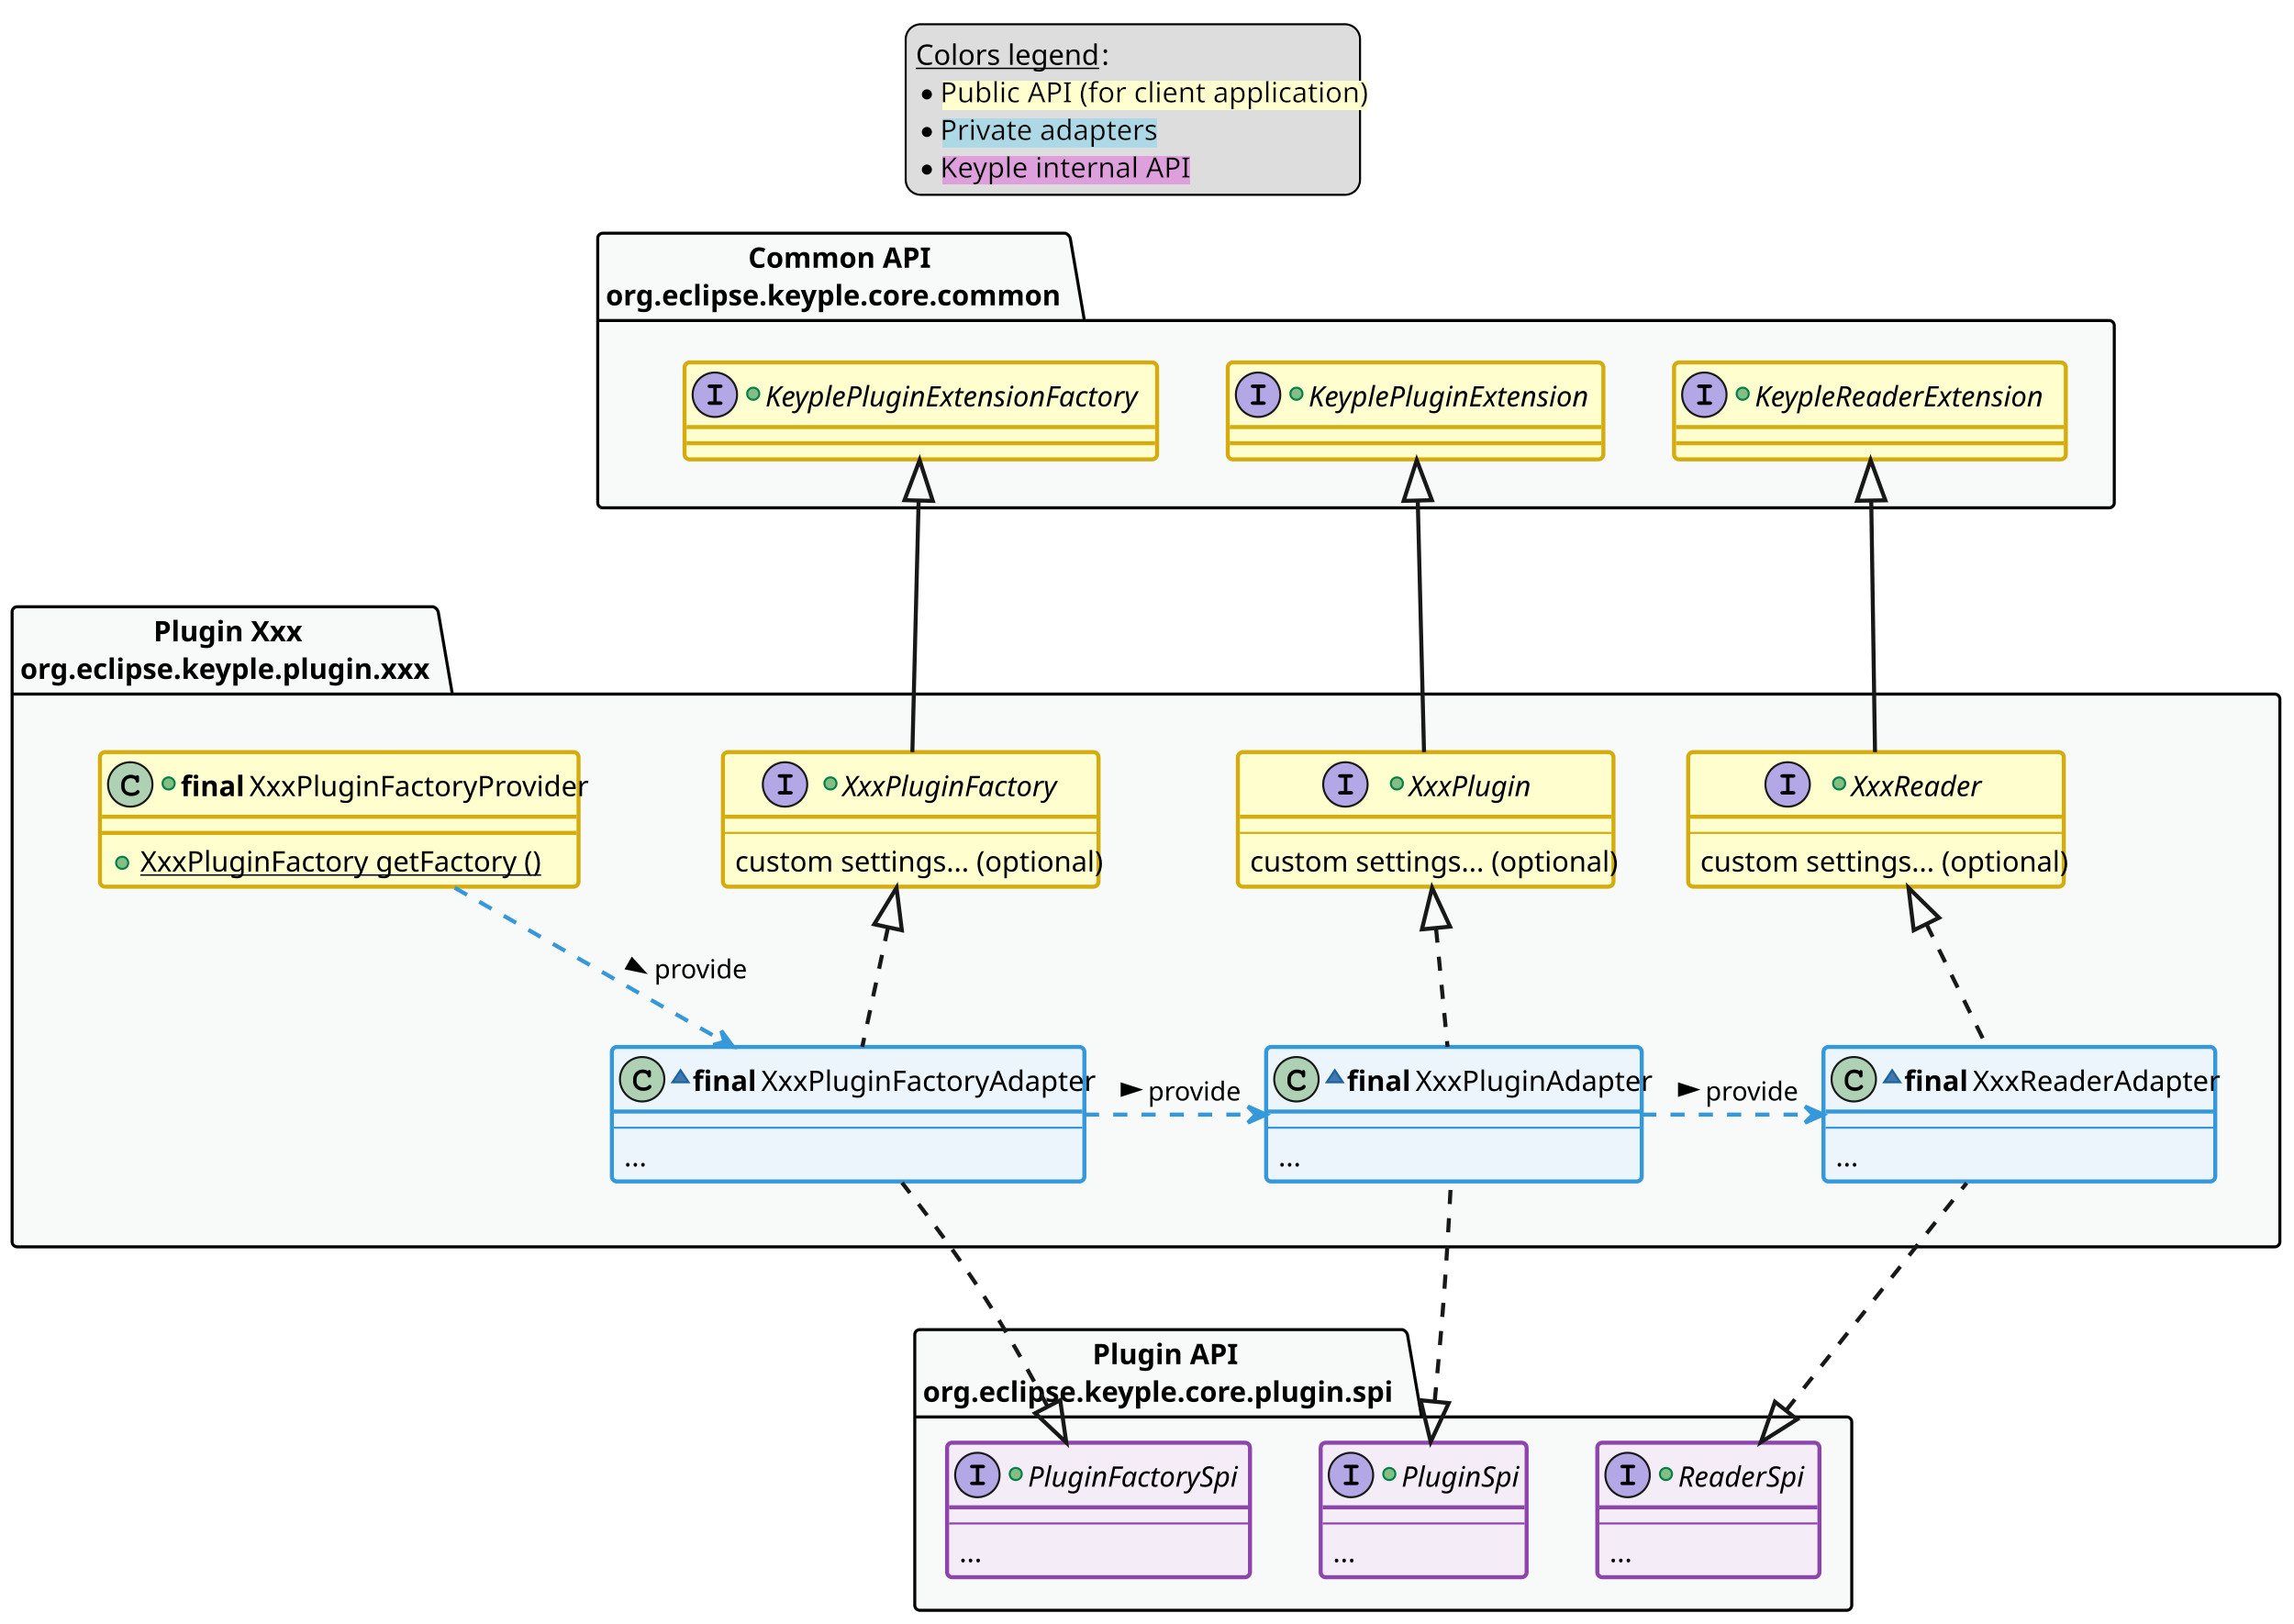
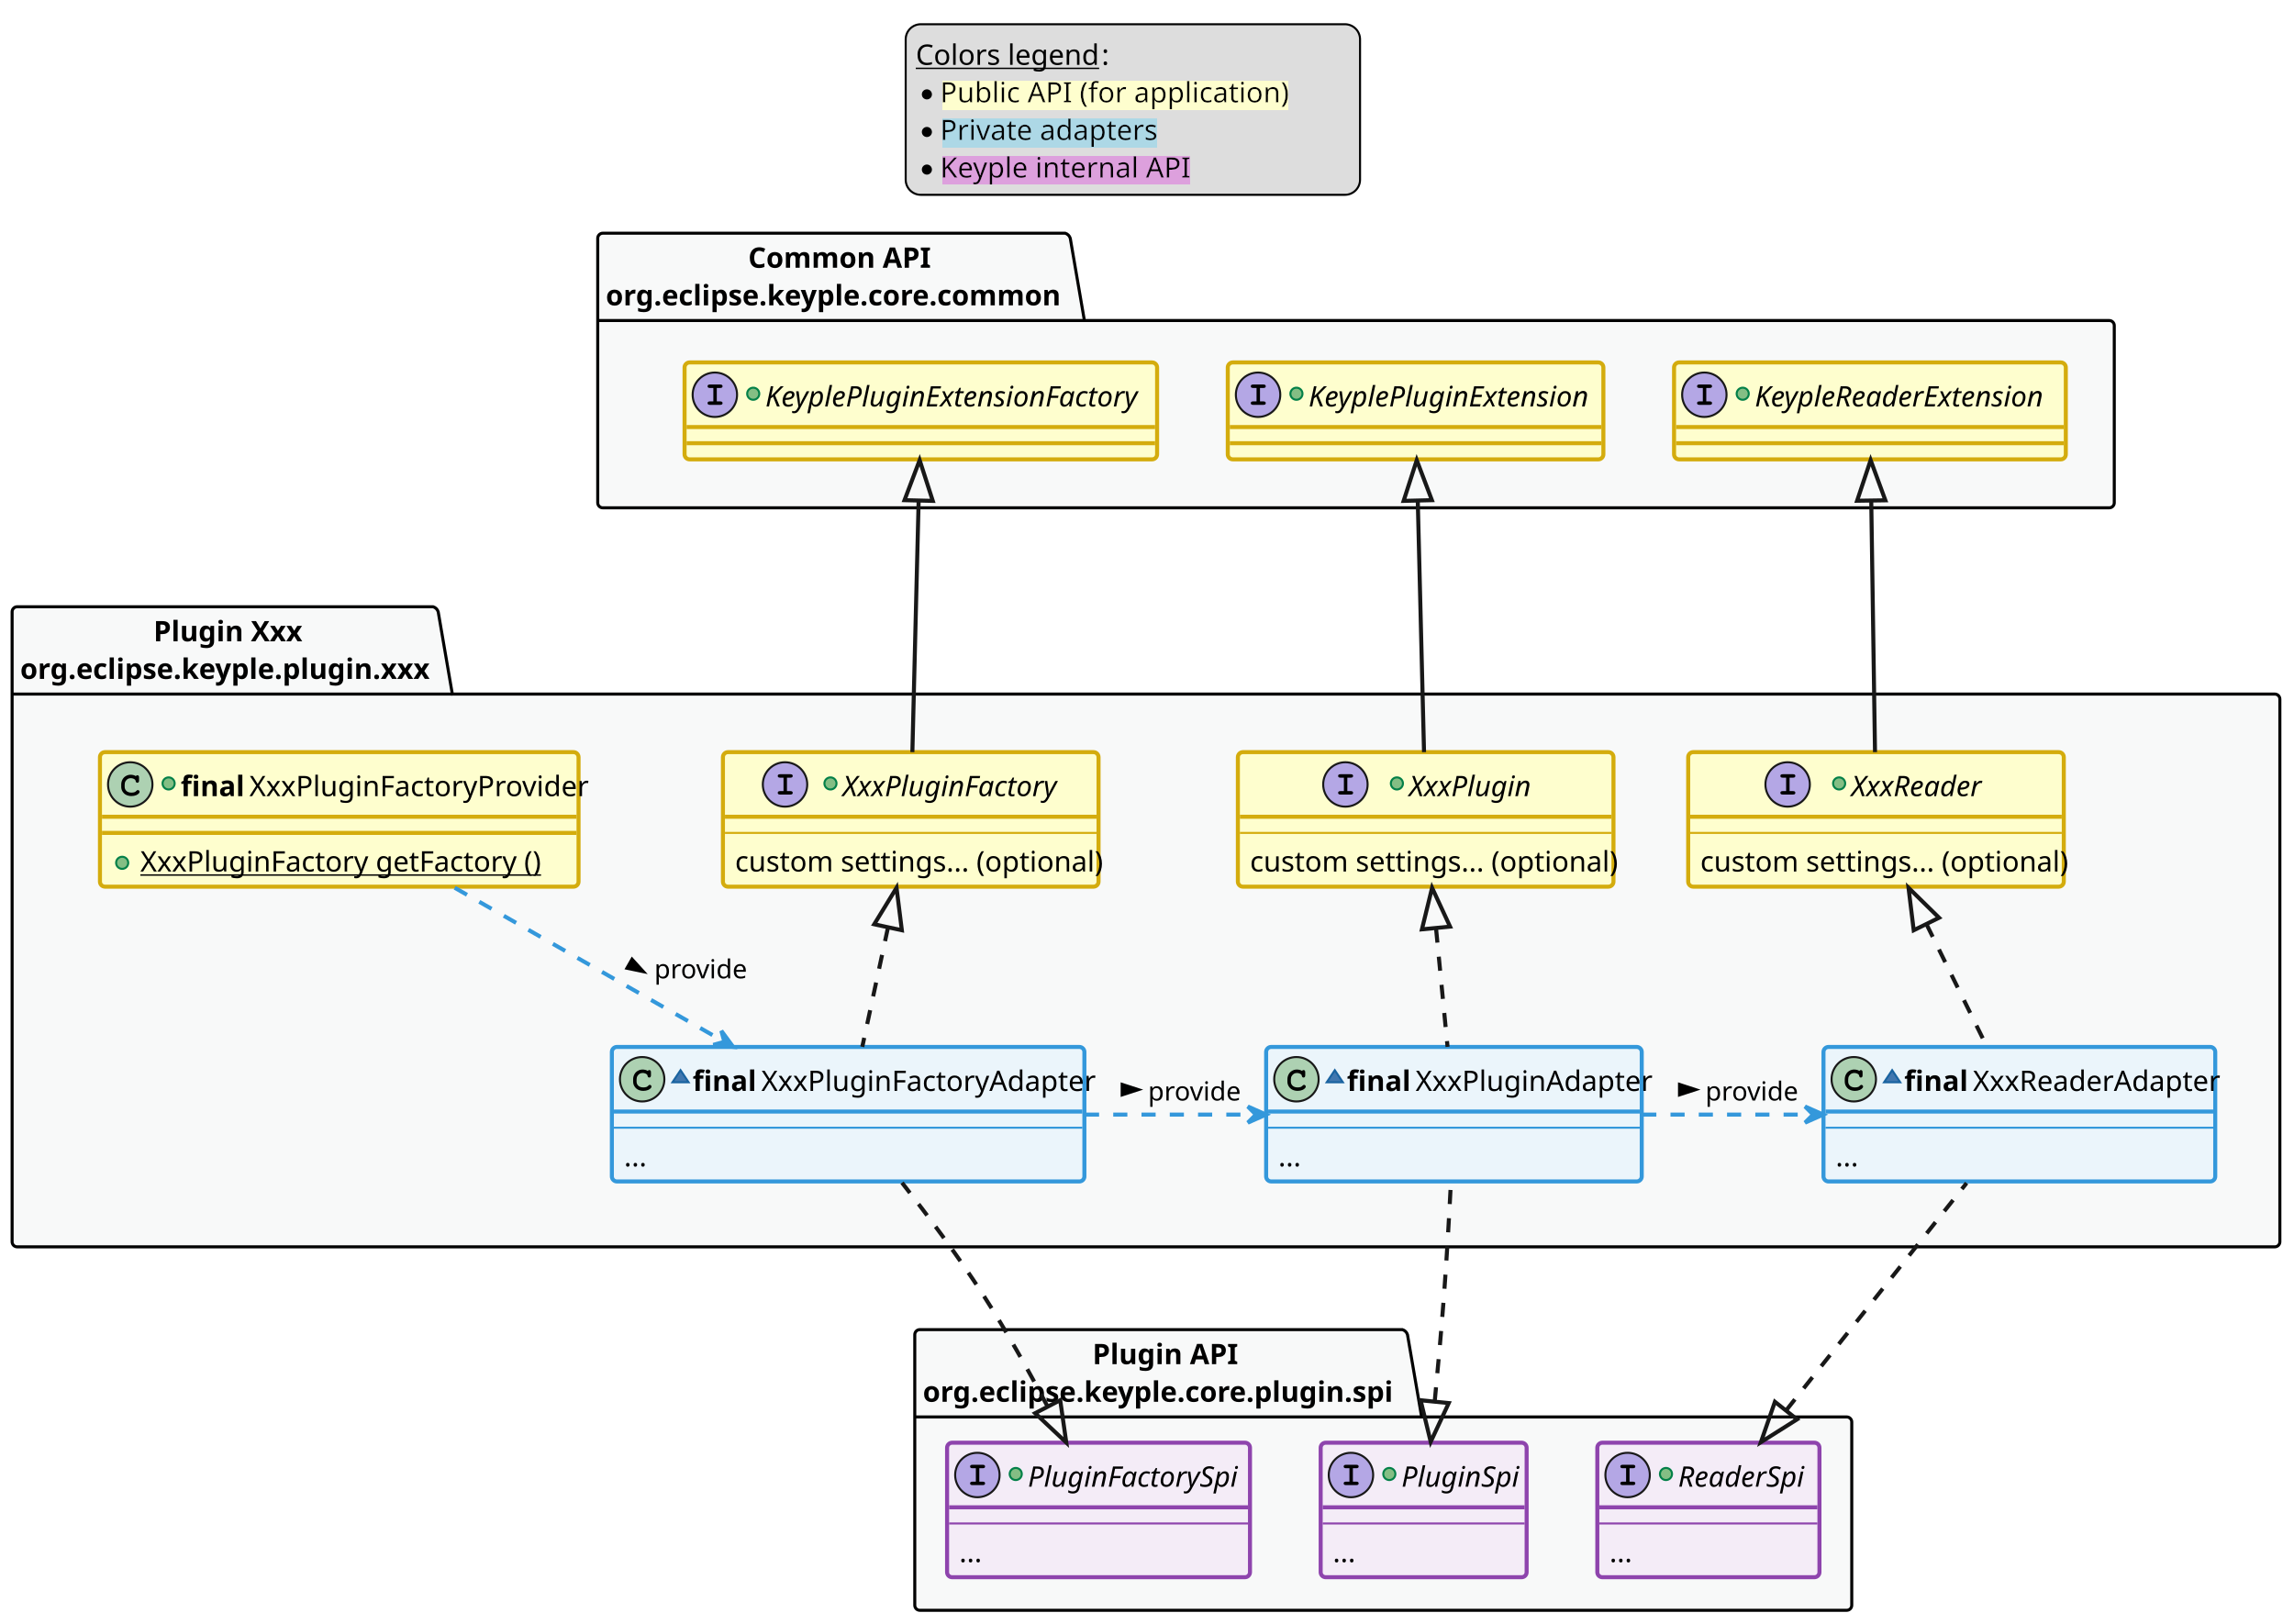
<svg xmlns="http://www.w3.org/2000/svg" contentStyleType="text/css" height="804px" preserveAspectRatio="none" style="width:1136px;height:804px;background:#FFFFFF;" version="1.1" viewBox="0 0 1136 804" width="1136px" zoomAndPan="magnify">
  <defs>
    <filter height="1" id="b1p5u5qzagw3wn0" width="1" x="0" y="0">
      <feFlood flood-color="#FEFECE" result="flood" />
      <feComposite in="SourceGraphic" in2="flood" operator="over" />
    </filter>
    <filter height="1" id="b1p5u5qzagw3wn1" width="1" x="0" y="0">
      <feFlood flood-color="#ADD8E6" result="flood" />
      <feComposite in="SourceGraphic" in2="flood" operator="over" />
    </filter>
    <filter height="1" id="b1p5u5qzagw3wn2" width="1" x="0" y="0">
      <feFlood flood-color="#DDA0DD" result="flood" />
      <feComposite in="SourceGraphic" in2="flood" operator="over" />
    </filter>
  </defs>
  <g>
    <rect fill="#DDDDDD" height="84.484" id="_legend" rx="7.5" ry="7.5" style="stroke:#000000;stroke-width:1.0;" width="225" x="448.5" y="12" />
    <text fill="#000000" font-family="sans-serif" font-size="14" lengthAdjust="spacing" text-decoration="underline" textLength="88" x="453.5" y="32.107">Colors legend</text>
    <text fill="#000000" font-family="sans-serif" font-size="14" lengthAdjust="spacing" textLength="4" x="545.5" y="32.107">:</text>
    <ellipse cx="459" cy="46.742" fill="#000000" rx="2.5" ry="2.5" style="stroke:#000000;stroke-width:0.0;" />
-     <text fill="#000000" filter="url(#b1p5u5qzagw3wn0)" font-family="sans-serif" font-size="14" lengthAdjust="spacing" textLength="203" x="465.5" y="50.728">Public API (for client application)</text>
+     <text fill="#000000" filter="url(#b1p5u5qzagw3wn0)" font-family="sans-serif" font-size="14" lengthAdjust="spacing" textLength="203" x="465.5" y="50.728">Public API (for application)</text>
    <ellipse cx="459" cy="65.363" fill="#000000" rx="2.5" ry="2.5" style="stroke:#000000;stroke-width:0.0;" />
    <text fill="#000000" filter="url(#b1p5u5qzagw3wn1)" font-family="sans-serif" font-size="14" lengthAdjust="spacing" textLength="104" x="465.5" y="69.35">Private adapters</text>
    <ellipse cx="459" cy="83.984" fill="#000000" rx="2.5" ry="2.5" style="stroke:#000000;stroke-width:0.0;" />
    <text fill="#000000" filter="url(#b1p5u5qzagw3wn2)" font-family="sans-serif" font-size="14" lengthAdjust="spacing" textLength="119" x="465.5" y="87.971">Keyple internal API</text>
    <g id="cluster_commonApi">
      <path d="M298.5,115.498 L527.5,115.498 A3.75,3.75 0 0 1 530,117.998 L537,158.74 L1044.5,158.74 A2.5,2.5 0 0 1 1047,161.24 L1047,248.998 A2.5,2.5 0 0 1 1044.5,251.498 L298.5,251.498 A2.5,2.5 0 0 1 296,248.998 L296,117.998 A2.5,2.5 0 0 1 298.5,115.498 " fill="#F8F9F9" style="stroke:#000000;stroke-width:1.5;" />
      <line style="stroke:#000000;stroke-width:1.5;" x1="296" x2="537" y1="158.74" y2="158.74" />
      <text fill="#000000" font-family="sans-serif" font-size="14" font-weight="bold" lengthAdjust="spacing" textLength="87" x="370.5" y="132.606">Common API</text>
      <text fill="#000000" font-family="sans-serif" font-size="14" font-weight="bold" lengthAdjust="spacing" textLength="228" x="300" y="151.227">org.eclipse.keyple.core.common</text>
    </g>
    <g id="cluster_pluginSpi">
      <path d="M455.5,658.498 L694.5,658.498 A3.75,3.75 0 0 1 697,660.998 L704,701.74 L914.5,701.74 A2.5,2.5 0 0 1 917,704.24 L917,794.998 A2.5,2.5 0 0 1 914.5,797.498 L455.5,797.498 A2.5,2.5 0 0 1 453,794.998 L453,660.998 A2.5,2.5 0 0 1 455.5,658.498 " fill="#F8F9F9" style="stroke:#000000;stroke-width:1.5;" />
      <line style="stroke:#000000;stroke-width:1.5;" x1="453" x2="704" y1="701.74" y2="701.74" />
      <text fill="#000000" font-family="sans-serif" font-size="14" font-weight="bold" lengthAdjust="spacing" textLength="70" x="541" y="675.606">Plugin API</text>
      <text fill="#000000" font-family="sans-serif" font-size="14" font-weight="bold" lengthAdjust="spacing" textLength="238" x="457" y="694.227">org.eclipse.keyple.core.plugin.spi</text>
    </g>
    <g id="cluster_specificPluginApi">
      <path d="M8.5,300.498 L214.5,300.498 A3.75,3.75 0 0 1 217,302.998 L224,343.74 L1126.5,343.74 A2.5,2.5 0 0 1 1129,346.24 L1129,614.998 A2.5,2.5 0 0 1 1126.5,617.498 L8.5,617.498 A2.5,2.5 0 0 1 6,614.998 L6,302.998 A2.5,2.5 0 0 1 8.5,300.498 " fill="#F8F9F9" style="stroke:#000000;stroke-width:1.5;" />
      <line style="stroke:#000000;stroke-width:1.5;" x1="6" x2="224" y1="343.74" y2="343.74" />
      <text fill="#000000" font-family="sans-serif" font-size="14" font-weight="bold" lengthAdjust="spacing" textLength="73" x="76" y="317.606">Plugin Xxx</text>
      <text fill="#000000" font-family="sans-serif" font-size="14" font-weight="bold" lengthAdjust="spacing" textLength="205" x="10" y="336.227">org.eclipse.keyple.plugin.xxx</text>
    </g>
    <g id="elem_KeyplePluginExtensionFactory">
      <rect codeLine="59" fill="#FEFECE" height="48" id="KeyplePluginExtensionFactory" rx="2.5" ry="2.5" style="stroke:#D4AC0D;stroke-width:2.0;" width="234" x="339" y="179.498" />
      <ellipse cx="354" cy="195.498" fill="#B4A7E5" rx="11" ry="11" style="stroke:#181818;stroke-width:1.0;" />
      <path d="M354.953,192.139 L354.953,198.795 L356.672,198.795 Q357.281,198.795 357.547,199.029 Q357.812,199.264 357.812,199.654 Q357.812,200.029 357.547,200.264 Q357.281,200.498 356.672,200.498 L351.531,200.498 Q350.922,200.498 350.656,200.264 Q350.391,200.029 350.391,199.639 Q350.391,199.264 350.656,199.029 Q350.922,198.795 351.531,198.795 L353.25,198.795 L353.25,192.139 L351.531,192.139 Q350.922,192.139 350.656,191.904 Q350.391,191.67 350.391,191.279 Q350.391,190.904 350.656,190.67 Q350.922,190.435 351.531,190.435 L356.672,190.435 Q357.281,190.435 357.547,190.67 Q357.812,190.904 357.812,191.279 Q357.812,191.67 357.547,191.904 Q357.281,192.139 356.672,192.139 L354.953,192.139 Z " fill="#000000" />
      <ellipse cx="373" cy="194.998" fill="#84BE84" rx="3" ry="3" style="stroke:#038048;stroke-width:1.0;" />
      <text fill="#000000" font-family="sans-serif" font-size="14" font-style="italic" lengthAdjust="spacing" textLength="191" x="379" y="201.295">KeyplePluginExtensionFactory</text>
      <line style="stroke:#D4AC0D;stroke-width:2.0;" x1="340" x2="572" y1="211.498" y2="211.498" />
      <line style="stroke:#D4AC0D;stroke-width:2.0;" x1="340" x2="572" y1="219.498" y2="219.498" />
    </g>
    <g id="elem_KeyplePluginExtension">
      <rect codeLine="61" fill="#FEFECE" height="48" id="KeyplePluginExtension" rx="2.5" ry="2.5" style="stroke:#D4AC0D;stroke-width:2.0;" width="186" x="608" y="179.498" />
      <ellipse cx="623" cy="195.498" fill="#B4A7E5" rx="11" ry="11" style="stroke:#181818;stroke-width:1.0;" />
      <path d="M623.953,192.139 L623.953,198.795 L625.672,198.795 Q626.281,198.795 626.547,199.029 Q626.812,199.264 626.812,199.654 Q626.812,200.029 626.547,200.264 Q626.281,200.498 625.672,200.498 L620.531,200.498 Q619.922,200.498 619.656,200.264 Q619.391,200.029 619.391,199.639 Q619.391,199.264 619.656,199.029 Q619.922,198.795 620.531,198.795 L622.25,198.795 L622.25,192.139 L620.531,192.139 Q619.922,192.139 619.656,191.904 Q619.391,191.67 619.391,191.279 Q619.391,190.904 619.656,190.67 Q619.922,190.435 620.531,190.435 L625.672,190.435 Q626.281,190.435 626.547,190.67 Q626.812,190.904 626.812,191.279 Q626.812,191.67 626.547,191.904 Q626.281,192.139 625.672,192.139 L623.953,192.139 Z " fill="#000000" />
      <ellipse cx="642" cy="194.998" fill="#84BE84" rx="3" ry="3" style="stroke:#038048;stroke-width:1.0;" />
      <text fill="#000000" font-family="sans-serif" font-size="14" font-style="italic" lengthAdjust="spacing" textLength="143" x="648" y="201.295">KeyplePluginExtension</text>
      <line style="stroke:#D4AC0D;stroke-width:2.0;" x1="609" x2="793" y1="211.498" y2="211.498" />
      <line style="stroke:#D4AC0D;stroke-width:2.0;" x1="609" x2="793" y1="219.498" y2="219.498" />
    </g>
    <g id="elem_KeypleReaderExtension">
      <rect codeLine="63" fill="#FEFECE" height="48" id="KeypleReaderExtension" rx="2.5" ry="2.5" style="stroke:#D4AC0D;stroke-width:2.0;" width="194" x="829" y="179.498" />
      <ellipse cx="844" cy="195.498" fill="#B4A7E5" rx="11" ry="11" style="stroke:#181818;stroke-width:1.0;" />
      <path d="M844.953,192.139 L844.953,198.795 L846.672,198.795 Q847.281,198.795 847.547,199.029 Q847.812,199.264 847.812,199.654 Q847.812,200.029 847.547,200.264 Q847.281,200.498 846.672,200.498 L841.531,200.498 Q840.922,200.498 840.656,200.264 Q840.391,200.029 840.391,199.639 Q840.391,199.264 840.656,199.029 Q840.922,198.795 841.531,198.795 L843.25,198.795 L843.25,192.139 L841.531,192.139 Q840.922,192.139 840.656,191.904 Q840.391,191.67 840.391,191.279 Q840.391,190.904 840.656,190.67 Q840.922,190.435 841.531,190.435 L846.672,190.435 Q847.281,190.435 847.547,190.67 Q847.812,190.904 847.812,191.279 Q847.812,191.67 847.547,191.904 Q847.281,192.139 846.672,192.139 L844.953,192.139 Z " fill="#000000" />
      <ellipse cx="863" cy="194.998" fill="#84BE84" rx="3" ry="3" style="stroke:#038048;stroke-width:1.0;" />
      <text fill="#000000" font-family="sans-serif" font-size="14" font-style="italic" lengthAdjust="spacing" textLength="151" x="869" y="201.295">KeypleReaderExtension</text>
      <line style="stroke:#D4AC0D;stroke-width:2.0;" x1="830" x2="1022" y1="211.498" y2="211.498" />
      <line style="stroke:#D4AC0D;stroke-width:2.0;" x1="830" x2="1022" y1="219.498" y2="219.498" />
    </g>
    <g id="elem_ReaderSpi">
      <rect codeLine="137" fill="#F4ECF7" height="66.621" id="ReaderSpi" rx="2.5" ry="2.5" style="stroke:#8E44AD;stroke-width:2.0;" width="110" x="791" y="714.498" />
      <ellipse cx="806" cy="730.498" fill="#B4A7E5" rx="11" ry="11" style="stroke:#181818;stroke-width:1.0;" />
      <path d="M806.953,727.139 L806.953,733.795 L808.672,733.795 Q809.281,733.795 809.547,734.029 Q809.812,734.264 809.812,734.654 Q809.812,735.029 809.547,735.264 Q809.281,735.498 808.672,735.498 L803.531,735.498 Q802.922,735.498 802.656,735.264 Q802.391,735.029 802.391,734.639 Q802.391,734.264 802.656,734.029 Q802.922,733.795 803.531,733.795 L805.25,733.795 L805.25,727.139 L803.531,727.139 Q802.922,727.139 802.656,726.904 Q802.391,726.67 802.391,726.279 Q802.391,725.904 802.656,725.67 Q802.922,725.436 803.531,725.436 L808.672,725.436 Q809.281,725.436 809.547,725.67 Q809.812,725.904 809.812,726.279 Q809.812,726.67 809.547,726.904 Q809.281,727.139 808.672,727.139 L806.953,727.139 Z " fill="#000000" />
      <ellipse cx="825" cy="729.998" fill="#84BE84" rx="3" ry="3" style="stroke:#038048;stroke-width:1.0;" />
      <text fill="#000000" font-family="sans-serif" font-size="14" font-style="italic" lengthAdjust="spacing" textLength="67" x="831" y="736.295">ReaderSpi</text>
      <line style="stroke:#8E44AD;stroke-width:2.0;" x1="792" x2="900" y1="746.498" y2="746.498" />
      <line style="stroke:#8E44AD;stroke-width:1.0;" x1="792" x2="900" y1="754.498" y2="754.498" />
      <text fill="#000000" font-family="sans-serif" font-size="14" lengthAdjust="spacing" textLength="12" x="797" y="773.606">...</text>
    </g>
    <g id="elem_PluginSpi">
      <rect codeLine="138" fill="#F4ECF7" height="66.621" id="PluginSpi" rx="2.5" ry="2.5" style="stroke:#8E44AD;stroke-width:2.0;" width="102" x="654" y="714.498" />
      <ellipse cx="669" cy="730.498" fill="#B4A7E5" rx="11" ry="11" style="stroke:#181818;stroke-width:1.0;" />
      <path d="M669.953,727.139 L669.953,733.795 L671.672,733.795 Q672.281,733.795 672.547,734.029 Q672.812,734.264 672.812,734.654 Q672.812,735.029 672.547,735.264 Q672.281,735.498 671.672,735.498 L666.531,735.498 Q665.922,735.498 665.656,735.264 Q665.391,735.029 665.391,734.639 Q665.391,734.264 665.656,734.029 Q665.922,733.795 666.531,733.795 L668.25,733.795 L668.25,727.139 L666.531,727.139 Q665.922,727.139 665.656,726.904 Q665.391,726.67 665.391,726.279 Q665.391,725.904 665.656,725.67 Q665.922,725.436 666.531,725.436 L671.672,725.436 Q672.281,725.436 672.547,725.67 Q672.812,725.904 672.812,726.279 Q672.812,726.67 672.547,726.904 Q672.281,727.139 671.672,727.139 L669.953,727.139 Z " fill="#000000" />
      <ellipse cx="688" cy="729.998" fill="#84BE84" rx="3" ry="3" style="stroke:#038048;stroke-width:1.0;" />
      <text fill="#000000" font-family="sans-serif" font-size="14" font-style="italic" lengthAdjust="spacing" textLength="59" x="694" y="736.295">PluginSpi</text>
      <line style="stroke:#8E44AD;stroke-width:2.0;" x1="655" x2="755" y1="746.498" y2="746.498" />
      <line style="stroke:#8E44AD;stroke-width:1.0;" x1="655" x2="755" y1="754.498" y2="754.498" />
      <text fill="#000000" font-family="sans-serif" font-size="14" lengthAdjust="spacing" textLength="12" x="660" y="773.606">...</text>
    </g>
    <g id="elem_PluginFactorySpi">
      <rect codeLine="139" fill="#F4ECF7" height="66.621" id="PluginFactorySpi" rx="2.5" ry="2.5" style="stroke:#8E44AD;stroke-width:2.0;" width="150" x="469" y="714.498" />
      <ellipse cx="484" cy="730.498" fill="#B4A7E5" rx="11" ry="11" style="stroke:#181818;stroke-width:1.0;" />
      <path d="M484.953,727.139 L484.953,733.795 L486.672,733.795 Q487.281,733.795 487.547,734.029 Q487.812,734.264 487.812,734.654 Q487.812,735.029 487.547,735.264 Q487.281,735.498 486.672,735.498 L481.531,735.498 Q480.922,735.498 480.656,735.264 Q480.391,735.029 480.391,734.639 Q480.391,734.264 480.656,734.029 Q480.922,733.795 481.531,733.795 L483.25,733.795 L483.25,727.139 L481.531,727.139 Q480.922,727.139 480.656,726.904 Q480.391,726.67 480.391,726.279 Q480.391,725.904 480.656,725.67 Q480.922,725.436 481.531,725.436 L486.672,725.436 Q487.281,725.436 487.547,725.67 Q487.812,725.904 487.812,726.279 Q487.812,726.67 487.547,726.904 Q487.281,727.139 486.672,727.139 L484.953,727.139 Z " fill="#000000" />
      <ellipse cx="503" cy="729.998" fill="#84BE84" rx="3" ry="3" style="stroke:#038048;stroke-width:1.0;" />
      <text fill="#000000" font-family="sans-serif" font-size="14" font-style="italic" lengthAdjust="spacing" textLength="107" x="509" y="736.295">PluginFactorySpi</text>
      <line style="stroke:#8E44AD;stroke-width:2.0;" x1="470" x2="618" y1="746.498" y2="746.498" />
      <line style="stroke:#8E44AD;stroke-width:1.0;" x1="470" x2="618" y1="754.498" y2="754.498" />
      <text fill="#000000" font-family="sans-serif" font-size="14" lengthAdjust="spacing" textLength="12" x="475" y="773.606">...</text>
    </g>
    <g id="elem_XxxPluginFactoryProvider">
      <rect codeLine="83" fill="#FEFECE" height="66.621" id="XxxPluginFactoryProvider" rx="2.5" ry="2.5" style="stroke:#D4AC0D;stroke-width:2.0;" width="237" x="49.5" y="372.498" />
      <ellipse cx="64.5" cy="388.498" fill="#ADD1B2" rx="11" ry="11" style="stroke:#181818;stroke-width:1.0;" />
      <path d="M67.266,384.373 Q67.422,384.154 67.609,384.045 Q67.797,383.935 68.016,383.935 Q68.391,383.935 68.625,384.201 Q68.859,384.451 68.859,385.06 L68.859,386.514 Q68.859,387.123 68.625,387.389 Q68.391,387.654 68.016,387.654 Q67.672,387.654 67.469,387.451 Q67.266,387.264 67.156,386.748 Q67.109,386.389 66.922,386.201 Q66.594,385.826 65.984,385.607 Q65.375,385.389 64.75,385.389 Q63.984,385.389 63.344,385.717 Q62.719,386.045 62.219,386.795 Q61.734,387.545 61.734,388.576 L61.734,389.67 Q61.734,390.904 62.625,391.732 Q63.516,392.545 65.109,392.545 Q66.047,392.545 66.703,392.295 Q67.094,392.139 67.516,391.701 Q67.781,391.435 67.922,391.357 Q68.078,391.279 68.281,391.279 Q68.609,391.279 68.859,391.545 Q69.125,391.795 69.125,392.139 Q69.125,392.482 68.781,392.889 Q68.281,393.467 67.484,393.795 Q66.406,394.248 65.109,394.248 Q63.594,394.248 62.391,393.623 Q61.406,393.123 60.719,392.06 Q60.031,390.982 60.031,389.701 L60.031,388.545 Q60.031,387.217 60.641,386.076 Q61.266,384.92 62.359,384.31 Q63.453,383.685 64.688,383.685 Q65.422,383.685 66.062,383.857 Q66.719,384.014 67.266,384.373 Z " fill="#000000" />
      <ellipse cx="83.5" cy="387.998" fill="#84BE84" rx="3" ry="3" style="stroke:#038048;stroke-width:1.0;" />
      <text fill="#000000" font-family="sans-serif" font-size="14" font-weight="bold" lengthAdjust="spacing" textLength="30" x="89.5" y="394.295">final</text>
      <text fill="#000000" font-family="sans-serif" font-size="14" lengthAdjust="spacing" textLength="160" x="123.5" y="394.295">XxxPluginFactoryProvider</text>
      <line style="stroke:#D4AC0D;stroke-width:2.0;" x1="50.5" x2="285.5" y1="404.498" y2="404.498" />
      <line style="stroke:#D4AC0D;stroke-width:2.0;" x1="50.5" x2="285.5" y1="412.498" y2="412.498" />
      <ellipse cx="60.5" cy="427.309" fill="#84BE84" rx="3" ry="3" style="stroke:#038048;stroke-width:1.0;" />
      <text fill="#000000" font-family="sans-serif" font-size="14" lengthAdjust="spacing" text-decoration="underline" textLength="193" x="69.5" y="431.606">XxxPluginFactory getFactory ()</text>
    </g>
    <g id="elem_XxxPluginFactory">
      <rect codeLine="87" fill="#FEFECE" height="66.621" id="XxxPluginFactory" rx="2.5" ry="2.5" style="stroke:#D4AC0D;stroke-width:2.0;" width="186" x="358" y="372.498" />
      <ellipse cx="388.75" cy="388.498" fill="#B4A7E5" rx="11" ry="11" style="stroke:#181818;stroke-width:1.0;" />
      <path d="M389.703,385.139 L389.703,391.795 L391.422,391.795 Q392.031,391.795 392.297,392.029 Q392.562,392.264 392.562,392.654 Q392.562,393.029 392.297,393.264 Q392.031,393.498 391.422,393.498 L386.281,393.498 Q385.672,393.498 385.406,393.264 Q385.141,393.029 385.141,392.639 Q385.141,392.264 385.406,392.029 Q385.672,391.795 386.281,391.795 L388,391.795 L388,385.139 L386.281,385.139 Q385.672,385.139 385.406,384.904 Q385.141,384.67 385.141,384.279 Q385.141,383.904 385.406,383.67 Q385.672,383.435 386.281,383.435 L391.422,383.435 Q392.031,383.435 392.297,383.67 Q392.562,383.904 392.562,384.279 Q392.562,384.67 392.297,384.904 Q392.031,385.139 391.422,385.139 L389.703,385.139 Z " fill="#000000" />
      <ellipse cx="411.25" cy="387.998" fill="#84BE84" rx="3" ry="3" style="stroke:#038048;stroke-width:1.0;" />
      <text fill="#000000" font-family="sans-serif" font-size="14" font-style="italic" lengthAdjust="spacing" textLength="108" x="417.25" y="394.295">XxxPluginFactory</text>
      <line style="stroke:#D4AC0D;stroke-width:2.0;" x1="359" x2="543" y1="404.498" y2="404.498" />
      <line style="stroke:#D4AC0D;stroke-width:1.0;" x1="359" x2="543" y1="412.498" y2="412.498" />
      <text fill="#000000" font-family="sans-serif" font-size="14" lengthAdjust="spacing" textLength="174" x="364" y="431.606">custom settings... (optional)</text>
    </g>
    <g id="elem_XxxPlugin">
      <rect codeLine="91" fill="#FEFECE" height="66.621" id="XxxPlugin" rx="2.5" ry="2.5" style="stroke:#D4AC0D;stroke-width:2.0;" width="186" x="613" y="372.498" />
      <ellipse cx="666.25" cy="388.498" fill="#B4A7E5" rx="11" ry="11" style="stroke:#181818;stroke-width:1.0;" />
      <path d="M667.203,385.139 L667.203,391.795 L668.922,391.795 Q669.531,391.795 669.797,392.029 Q670.062,392.264 670.062,392.654 Q670.062,393.029 669.797,393.264 Q669.531,393.498 668.922,393.498 L663.781,393.498 Q663.172,393.498 662.906,393.264 Q662.641,393.029 662.641,392.639 Q662.641,392.264 662.906,392.029 Q663.172,391.795 663.781,391.795 L665.5,391.795 L665.5,385.139 L663.781,385.139 Q663.172,385.139 662.906,384.904 Q662.641,384.67 662.641,384.279 Q662.641,383.904 662.906,383.67 Q663.172,383.435 663.781,383.435 L668.922,383.435 Q669.531,383.435 669.797,383.67 Q670.062,383.904 670.062,384.279 Q670.062,384.67 669.797,384.904 Q669.531,385.139 668.922,385.139 L667.203,385.139 Z " fill="#000000" />
      <ellipse cx="691.75" cy="387.998" fill="#84BE84" rx="3" ry="3" style="stroke:#038048;stroke-width:1.0;" />
      <text fill="#000000" font-family="sans-serif" font-size="14" font-style="italic" lengthAdjust="spacing" textLength="60" x="697.75" y="394.295">XxxPlugin</text>
      <line style="stroke:#D4AC0D;stroke-width:2.0;" x1="614" x2="798" y1="404.498" y2="404.498" />
      <line style="stroke:#D4AC0D;stroke-width:1.0;" x1="614" x2="798" y1="412.498" y2="412.498" />
      <text fill="#000000" font-family="sans-serif" font-size="14" lengthAdjust="spacing" textLength="174" x="619" y="431.606">custom settings... (optional)</text>
    </g>
    <g id="elem_XxxReader">
      <rect codeLine="95" fill="#FEFECE" height="66.621" id="XxxReader" rx="2.5" ry="2.5" style="stroke:#D4AC0D;stroke-width:2.0;" width="186" x="836" y="372.498" />
      <ellipse cx="885.25" cy="388.498" fill="#B4A7E5" rx="11" ry="11" style="stroke:#181818;stroke-width:1.0;" />
      <path d="M886.203,385.139 L886.203,391.795 L887.922,391.795 Q888.531,391.795 888.797,392.029 Q889.062,392.264 889.062,392.654 Q889.062,393.029 888.797,393.264 Q888.531,393.498 887.922,393.498 L882.781,393.498 Q882.172,393.498 881.906,393.264 Q881.641,393.029 881.641,392.639 Q881.641,392.264 881.906,392.029 Q882.172,391.795 882.781,391.795 L884.5,391.795 L884.5,385.139 L882.781,385.139 Q882.172,385.139 881.906,384.904 Q881.641,384.67 881.641,384.279 Q881.641,383.904 881.906,383.67 Q882.172,383.435 882.781,383.435 L887.922,383.435 Q888.531,383.435 888.797,383.67 Q889.062,383.904 889.062,384.279 Q889.062,384.67 888.797,384.904 Q888.531,385.139 887.922,385.139 L886.203,385.139 Z " fill="#000000" />
      <ellipse cx="910.75" cy="387.998" fill="#84BE84" rx="3" ry="3" style="stroke:#038048;stroke-width:1.0;" />
      <text fill="#000000" font-family="sans-serif" font-size="14" font-style="italic" lengthAdjust="spacing" textLength="68" x="916.75" y="394.295">XxxReader</text>
      <line style="stroke:#D4AC0D;stroke-width:2.0;" x1="837" x2="1021" y1="404.498" y2="404.498" />
      <line style="stroke:#D4AC0D;stroke-width:1.0;" x1="837" x2="1021" y1="412.498" y2="412.498" />
      <text fill="#000000" font-family="sans-serif" font-size="14" lengthAdjust="spacing" textLength="174" x="842" y="431.606">custom settings... (optional)</text>
    </g>
    <g id="elem_XxxPluginFactoryAdapter">
      <rect codeLine="136" fill="#EBF5FB" height="66.621" id="XxxPluginFactoryAdapter" rx="2.5" ry="2.5" style="stroke:#3498DB;stroke-width:2.0;" width="234" x="303" y="518.498" />
      <ellipse cx="318" cy="534.498" fill="#ADD1B2" rx="11" ry="11" style="stroke:#181818;stroke-width:1.0;" />
      <path d="M320.766,530.373 Q320.922,530.154 321.109,530.045 Q321.297,529.936 321.516,529.936 Q321.891,529.936 322.125,530.201 Q322.359,530.451 322.359,531.061 L322.359,532.514 Q322.359,533.123 322.125,533.389 Q321.891,533.654 321.516,533.654 Q321.172,533.654 320.969,533.451 Q320.766,533.264 320.656,532.748 Q320.609,532.389 320.422,532.201 Q320.094,531.826 319.484,531.607 Q318.875,531.389 318.25,531.389 Q317.484,531.389 316.844,531.717 Q316.219,532.045 315.719,532.795 Q315.234,533.545 315.234,534.576 L315.234,535.67 Q315.234,536.904 316.125,537.732 Q317.016,538.545 318.609,538.545 Q319.547,538.545 320.203,538.295 Q320.594,538.139 321.016,537.701 Q321.281,537.436 321.422,537.357 Q321.578,537.279 321.781,537.279 Q322.109,537.279 322.359,537.545 Q322.625,537.795 322.625,538.139 Q322.625,538.482 322.281,538.889 Q321.781,539.467 320.984,539.795 Q319.906,540.248 318.609,540.248 Q317.094,540.248 315.891,539.623 Q314.906,539.123 314.219,538.061 Q313.531,536.982 313.531,535.701 L313.531,534.545 Q313.531,533.217 314.141,532.076 Q314.766,530.92 315.859,530.311 Q316.953,529.686 318.188,529.686 Q318.922,529.686 319.562,529.857 Q320.219,530.014 320.766,530.373 Z " fill="#000000" />
      <polygon fill="#4177AF" points="337,529.998,333,535.998,341,535.998" style="stroke:#1963A0;stroke-width:1.0;" />
      <text fill="#000000" font-family="sans-serif" font-size="14" font-weight="bold" lengthAdjust="spacing" textLength="30" x="343" y="540.295">final</text>
      <text fill="#000000" font-family="sans-serif" font-size="14" lengthAdjust="spacing" textLength="157" x="377" y="540.295">XxxPluginFactoryAdapter</text>
      <line style="stroke:#3498DB;stroke-width:2.0;" x1="304" x2="536" y1="550.498" y2="550.498" />
      <line style="stroke:#3498DB;stroke-width:1.0;" x1="304" x2="536" y1="558.498" y2="558.498" />
      <text fill="#000000" font-family="sans-serif" font-size="14" lengthAdjust="spacing" textLength="12" x="309" y="577.606">...</text>
    </g>
    <g id="elem_XxxPluginAdapter">
      <rect codeLine="135" fill="#EBF5FB" height="66.621" id="XxxPluginAdapter" rx="2.5" ry="2.5" style="stroke:#3498DB;stroke-width:2.0;" width="186" x="627" y="518.498" />
      <ellipse cx="642" cy="534.498" fill="#ADD1B2" rx="11" ry="11" style="stroke:#181818;stroke-width:1.0;" />
      <path d="M644.766,530.373 Q644.922,530.154 645.109,530.045 Q645.297,529.936 645.516,529.936 Q645.891,529.936 646.125,530.201 Q646.359,530.451 646.359,531.061 L646.359,532.514 Q646.359,533.123 646.125,533.389 Q645.891,533.654 645.516,533.654 Q645.172,533.654 644.969,533.451 Q644.766,533.264 644.656,532.748 Q644.609,532.389 644.422,532.201 Q644.094,531.826 643.484,531.607 Q642.875,531.389 642.25,531.389 Q641.484,531.389 640.844,531.717 Q640.219,532.045 639.719,532.795 Q639.234,533.545 639.234,534.576 L639.234,535.67 Q639.234,536.904 640.125,537.732 Q641.016,538.545 642.609,538.545 Q643.547,538.545 644.203,538.295 Q644.594,538.139 645.016,537.701 Q645.281,537.436 645.422,537.357 Q645.578,537.279 645.781,537.279 Q646.109,537.279 646.359,537.545 Q646.625,537.795 646.625,538.139 Q646.625,538.482 646.281,538.889 Q645.781,539.467 644.984,539.795 Q643.906,540.248 642.609,540.248 Q641.094,540.248 639.891,539.623 Q638.906,539.123 638.219,538.061 Q637.531,536.982 637.531,535.701 L637.531,534.545 Q637.531,533.217 638.141,532.076 Q638.766,530.92 639.859,530.311 Q640.953,529.686 642.188,529.686 Q642.922,529.686 643.562,529.857 Q644.219,530.014 644.766,530.373 Z " fill="#000000" />
      <polygon fill="#4177AF" points="661,529.998,657,535.998,665,535.998" style="stroke:#1963A0;stroke-width:1.0;" />
      <text fill="#000000" font-family="sans-serif" font-size="14" font-weight="bold" lengthAdjust="spacing" textLength="30" x="667" y="540.295">final</text>
      <text fill="#000000" font-family="sans-serif" font-size="14" lengthAdjust="spacing" textLength="109" x="701" y="540.295">XxxPluginAdapter</text>
      <line style="stroke:#3498DB;stroke-width:2.0;" x1="628" x2="812" y1="550.498" y2="550.498" />
      <line style="stroke:#3498DB;stroke-width:1.0;" x1="628" x2="812" y1="558.498" y2="558.498" />
      <text fill="#000000" font-family="sans-serif" font-size="14" lengthAdjust="spacing" textLength="12" x="633" y="577.606">...</text>
    </g>
    <g id="elem_XxxReaderAdapter">
      <rect codeLine="134" fill="#EBF5FB" height="66.621" id="XxxReaderAdapter" rx="2.5" ry="2.5" style="stroke:#3498DB;stroke-width:2.0;" width="194" x="903" y="518.498" />
      <ellipse cx="918" cy="534.498" fill="#ADD1B2" rx="11" ry="11" style="stroke:#181818;stroke-width:1.0;" />
      <path d="M920.766,530.373 Q920.922,530.154 921.109,530.045 Q921.297,529.936 921.516,529.936 Q921.891,529.936 922.125,530.201 Q922.359,530.451 922.359,531.061 L922.359,532.514 Q922.359,533.123 922.125,533.389 Q921.891,533.654 921.516,533.654 Q921.172,533.654 920.969,533.451 Q920.766,533.264 920.656,532.748 Q920.609,532.389 920.422,532.201 Q920.094,531.826 919.484,531.607 Q918.875,531.389 918.25,531.389 Q917.484,531.389 916.844,531.717 Q916.219,532.045 915.719,532.795 Q915.234,533.545 915.234,534.576 L915.234,535.67 Q915.234,536.904 916.125,537.732 Q917.016,538.545 918.609,538.545 Q919.547,538.545 920.203,538.295 Q920.594,538.139 921.016,537.701 Q921.281,537.436 921.422,537.357 Q921.578,537.279 921.781,537.279 Q922.109,537.279 922.359,537.545 Q922.625,537.795 922.625,538.139 Q922.625,538.482 922.281,538.889 Q921.781,539.467 920.984,539.795 Q919.906,540.248 918.609,540.248 Q917.094,540.248 915.891,539.623 Q914.906,539.123 914.219,538.061 Q913.531,536.982 913.531,535.701 L913.531,534.545 Q913.531,533.217 914.141,532.076 Q914.766,530.92 915.859,530.311 Q916.953,529.686 918.188,529.686 Q918.922,529.686 919.562,529.857 Q920.219,530.014 920.766,530.373 Z " fill="#000000" />
      <polygon fill="#4177AF" points="937,529.998,933,535.998,941,535.998" style="stroke:#1963A0;stroke-width:1.0;" />
      <text fill="#000000" font-family="sans-serif" font-size="14" font-weight="bold" lengthAdjust="spacing" textLength="30" x="943" y="540.295">final</text>
      <text fill="#000000" font-family="sans-serif" font-size="14" lengthAdjust="spacing" textLength="117" x="977" y="540.295">XxxReaderAdapter</text>
      <line style="stroke:#3498DB;stroke-width:2.0;" x1="904" x2="1096" y1="550.498" y2="550.498" />
      <line style="stroke:#3498DB;stroke-width:1.0;" x1="904" x2="1096" y1="558.498" y2="558.498" />
      <text fill="#000000" font-family="sans-serif" font-size="14" lengthAdjust="spacing" textLength="12" x="909" y="577.606">...</text>
    </g>
    <g id="link_KeyplePluginExtensionFactory_XxxPluginFactory">
      <path d="M454.912,248.109 C453.979,285.55 452.654,338.679 451.811,372.49 " fill="none" id="KeyplePluginExtensionFactory-backto-XxxPluginFactory" style="stroke:#181818;stroke-width:2.0;" />
      <polygon fill="none" points="447.92,247.71,455.417,227.89,461.916,248.059,447.92,247.71" style="stroke:#181818;stroke-width:2.0;" />
    </g>
    <g id="link_KeyplePluginExtension_XxxPlugin">
      <path d="M702.088,248.109 C703.021,285.55 704.346,338.679 705.189,372.49 " fill="none" id="KeyplePluginExtension-backto-XxxPlugin" style="stroke:#181818;stroke-width:2.0;" />
      <polygon fill="none" points="695.084,248.059,701.583,227.89,709.08,247.71,695.084,248.059" style="stroke:#181818;stroke-width:2.0;" />
    </g>
    <g id="link_KeypleReaderExtension_XxxReader">
      <path d="M926.653,248.109 C927.213,285.55 928.008,338.679 928.514,372.49 " fill="none" id="KeypleReaderExtension-backto-XxxReader" style="stroke:#181818;stroke-width:2.0;" />
      <polygon fill="none" points="919.65,247.993,926.35,227.89,933.649,247.783,919.65,247.993" style="stroke:#181818;stroke-width:2.0;" />
    </g>
    <g id="link_XxxPluginFactory_XxxPluginFactoryAdapter">
      <path d="M439.754,459.239 C435.493,479.032 430.767,500.983 427.007,518.451 " fill="none" id="XxxPluginFactory-backto-XxxPluginFactoryAdapter" style="stroke:#181818;stroke-width:2.0;stroke-dasharray:7.0,7.0;" />
      <polygon fill="none" points="432.913,457.753,443.966,439.674,446.6,460.699,432.913,457.753" style="stroke:#181818;stroke-width:2.0;" />
    </g>
    <g id="link_PluginFactorySpi_XxxPluginFactoryAdapter">
      <path d="M518.752,696.542 C509.351,678.802 498.226,658.948 487,641.498 C474.697,622.374 459.5,602.077 446.692,585.751 " fill="none" id="PluginFactorySpi-backto-XxxPluginFactoryAdapter" style="stroke:#181818;stroke-width:2.0;stroke-dasharray:7.0,7.0;" />
      <polygon fill="none" points="525.026,693.436,528.027,714.412,512.6,699.886,525.026,693.436" style="stroke:#181818;stroke-width:2.0;" />
    </g>
    <g id="link_XxxPlugin_XxxPluginAdapter">
      <path d="M711.14,459.865 C713.048,479.493 715.155,501.167 716.836,518.451 " fill="none" id="XxxPlugin-backto-XxxPluginAdapter" style="stroke:#181818;stroke-width:2.0;stroke-dasharray:7.0,7.0;" />
      <polygon fill="none" points="704.145,460.257,709.177,439.674,718.079,458.903,704.145,460.257" style="stroke:#181818;stroke-width:2.0;" />
    </g>
    <g id="link_PluginSpi_XxxPluginAdapter">
      <path d="M710.479,694.03 C712.075,677.533 713.729,659.271 715,642.498 C716.422,623.721 717.617,602.7 718.482,585.75 " fill="none" id="PluginSpi-backto-XxxPluginAdapter" style="stroke:#181818;stroke-width:2.0;stroke-dasharray:7.0,7.0;" />
      <polygon fill="none" points="717.43,694.871,708.487,714.081,703.499,693.487,717.43,694.871" style="stroke:#181818;stroke-width:2.0;" />
    </g>
    <g id="link_XxxReader_XxxReaderAdapter">
      <path d="M953.99,457.681 C963.945,477.873 975.113,500.523 983.95,518.451 " fill="none" id="XxxReader-backto-XxxReaderAdapter" style="stroke:#181818;stroke-width:2.0;stroke-dasharray:7.0,7.0;" />
      <polygon fill="none" points="947.677,460.708,945.111,439.674,960.234,454.516,947.677,460.708" style="stroke:#181818;stroke-width:2.0;" />
    </g>
    <g id="link_ReaderSpi_XxxReaderAdapter">
      <path d="M884.479,698.525 C912.374,663.384 949.355,616.798 973.876,585.907 " fill="none" id="ReaderSpi-backto-XxxReaderAdapter" style="stroke:#181818;stroke-width:2.0;stroke-dasharray:7.0,7.0;" />
      <polygon fill="none" points="889.912,702.939,871.995,714.251,878.947,694.235,889.912,702.939" style="stroke:#181818;stroke-width:2.0;" />
    </g>
    <g id="link_XxxPluginFactoryProvider_XxxPluginFactoryAdapter">
      <path codeLine="117" d="M225.183,439.674 C264.974,462.412 317.974,492.698 358.648,515.94 " fill="none" id="XxxPluginFactoryProvider-to-XxxPluginFactoryAdapter" style="stroke:#3498DB;stroke-width:2.0;stroke-dasharray:7.0,7.0;" />
      <polygon fill="#3498DB" points="363.044,518.451,357.215,510.512,358.703,515.97,353.245,517.458,363.044,518.451" style="stroke:#3498DB;stroke-width:2.0;" />
      <polygon fill="#000000" points="319.341,481.624,312.946,474.585,310.03,479.688,319.341,481.624" style="stroke:#000000;stroke-width:1.0;" />
      <text fill="#000000" font-family="sans-serif" font-size="13" lengthAdjust="spacing" textLength="40" x="324" y="484.526">provide</text>
    </g>
    <g id="link_XxxPluginFactoryAdapter_XxxPluginAdapter">
      <path codeLine="118" d="M537.277,551.998 C565.279,551.998 594.881,551.998 621.916,551.998 " fill="none" id="XxxPluginFactoryAdapter-to-XxxPluginAdapter" style="stroke:#3498DB;stroke-width:2.0;stroke-dasharray:7.0,7.0;" />
      <polygon fill="#3498DB" points="626.933,551.998,617.933,547.998,621.933,551.998,617.933,555.998,626.933,551.998" style="stroke:#3498DB;stroke-width:2.0;" />
      <polygon fill="#000000" points="564.5,539.644,555.455,536.705,555.455,542.582,564.5,539.644" style="stroke:#000000;stroke-width:1.0;" />
      <text fill="#000000" font-family="sans-serif" font-size="13" lengthAdjust="spacing" textLength="40" x="568.5" y="545.026">provide</text>
    </g>
    <g id="link_XxxPluginAdapter_XxxReaderAdapter">
      <path codeLine="119" d="M813.236,551.998 C840.343,551.998 870.093,551.998 897.725,551.998 " fill="none" id="XxxPluginAdapter-to-XxxReaderAdapter" style="stroke:#3498DB;stroke-width:2.0;stroke-dasharray:7.0,7.0;" />
      <polygon fill="#3498DB" points="902.858,551.998,893.858,547.998,897.858,551.998,893.858,555.998,902.858,551.998" style="stroke:#3498DB;stroke-width:2.0;" />
      <polygon fill="#000000" points="840.5,539.644,831.455,536.705,831.455,542.582,840.5,539.644" style="stroke:#000000;stroke-width:1.0;" />
      <text fill="#000000" font-family="sans-serif" font-size="13" lengthAdjust="spacing" textLength="40" x="844.5" y="545.026">provide</text>
    </g>
  </g>
</svg>
